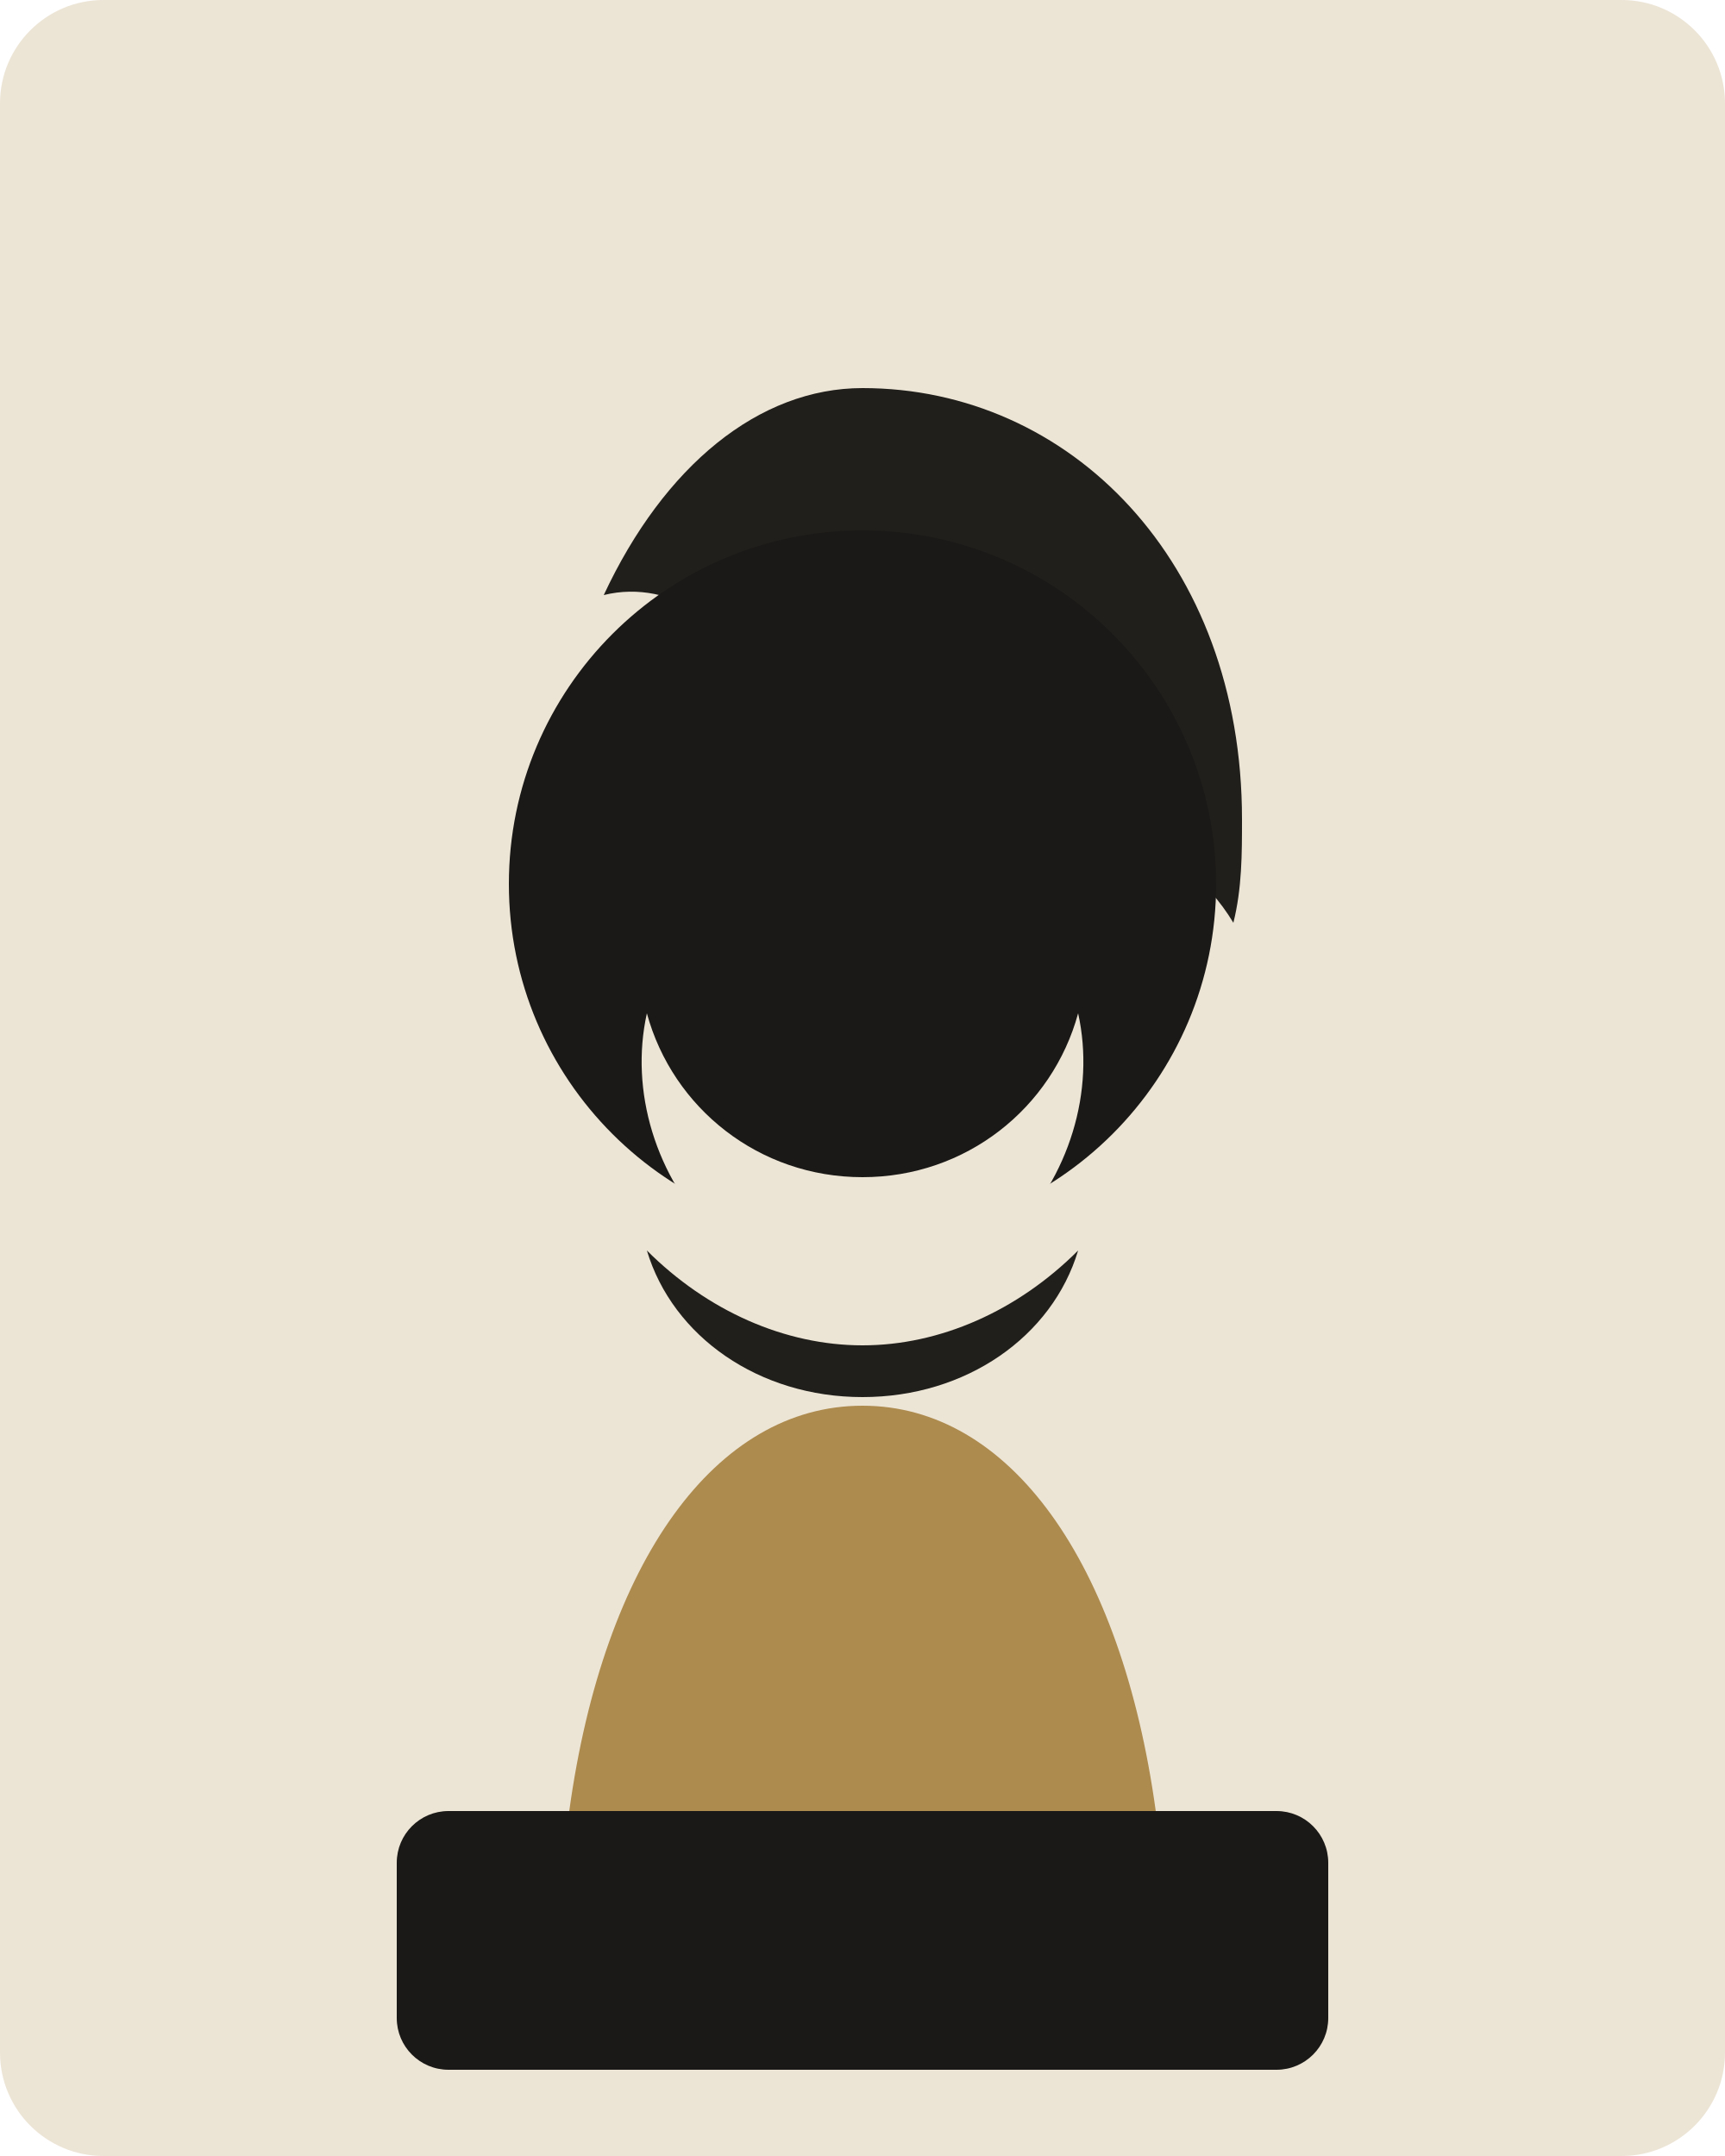
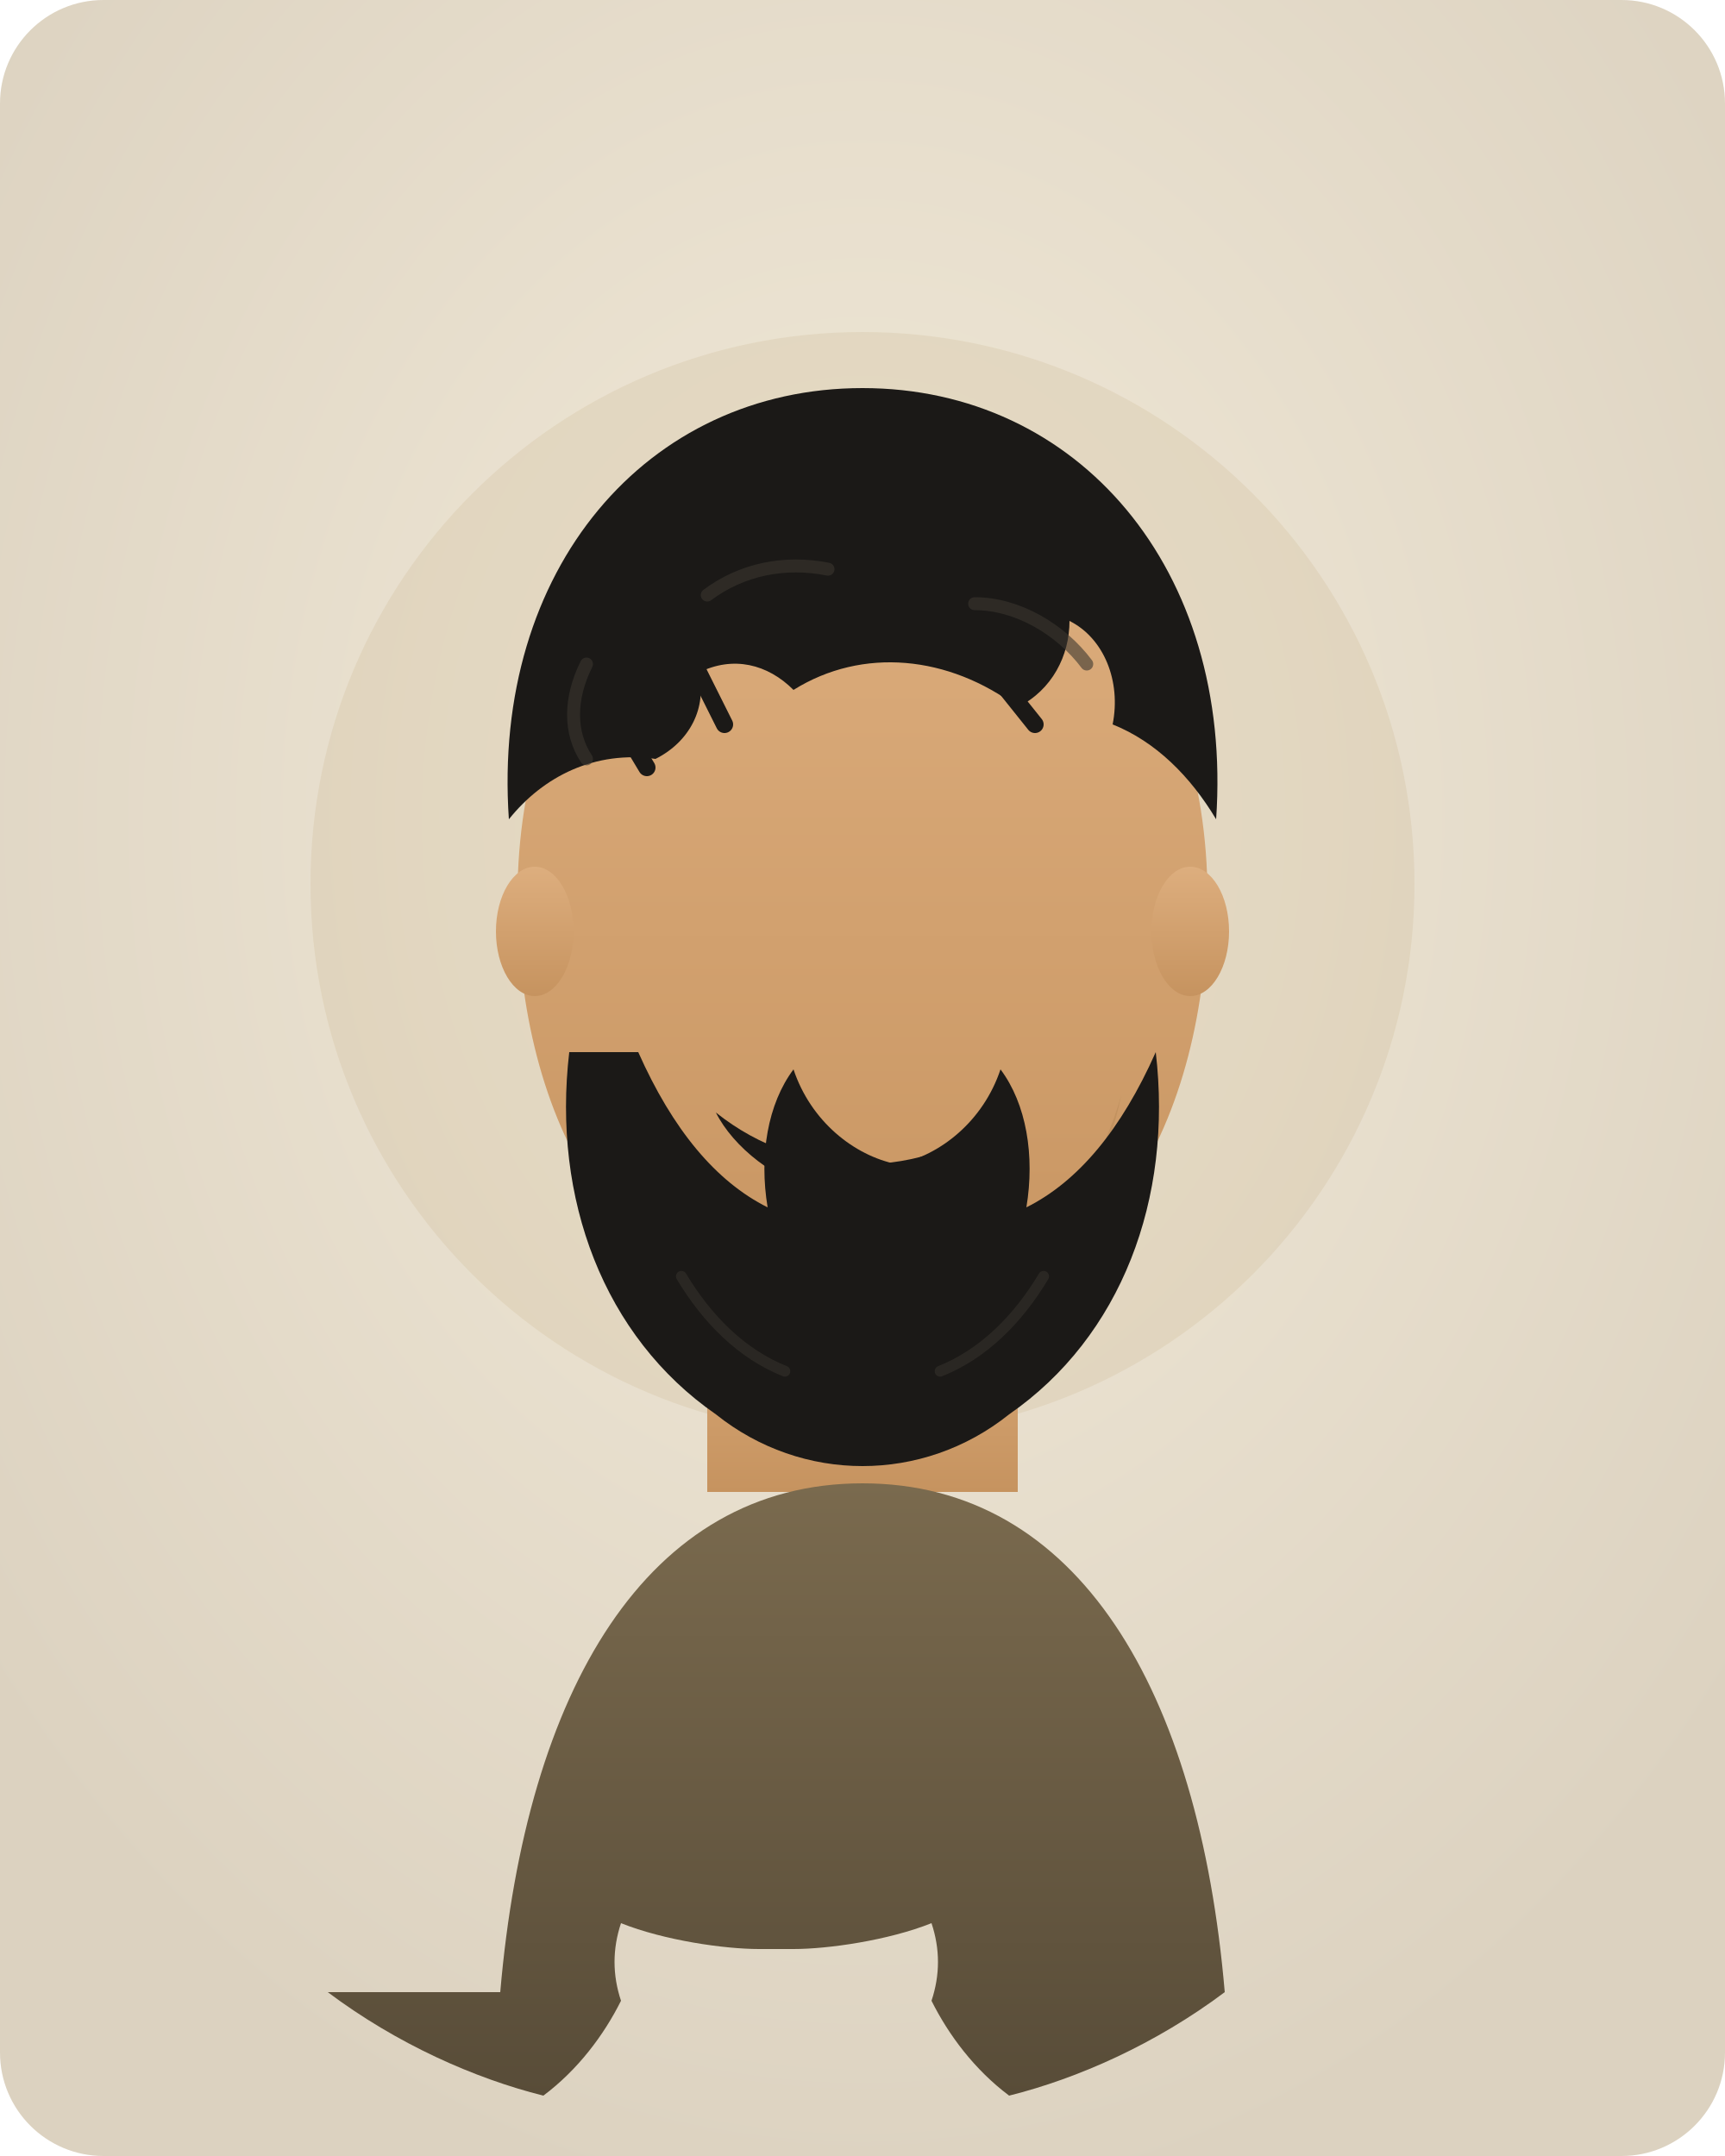
<svg xmlns="http://www.w3.org/2000/svg" viewBox="0 0 400 500" role="img" aria-hidden="true">
-   <rect width="400" height="500" rx="24" fill="#ECE4D5" />
-   <path d="M200 90c48 0 88 40 88 100 0 8 0 16-2 24-6-10-16-18-28-22 2-14-4-28-16-34 4 14 0 26-10 34-16-10-34-14-52-6-8-16-24-24-42-20 6-10 14-18 24-24-6-4-14-6-22-4 14-30 36-48 60-48z" fill="#211F1C" />
-   <circle cx="200" cy="205" r="82" fill="#1B1917" />
-   <path d="M150 235c6 22 26 38 50 38s44-16 50-38c4 18-2 38-16 52-12 12-24 16-34 16s-22-4-34-16c-14-14-20-34-16-52z" fill="#ECE4D5" />
-   <path d="M150 290c14 14 32 22 50 22s36-8 50-22c-6 20-26 34-50 34s-44-14-50-34z" fill="#211F1C" />
-   <path d="M132 420c8-58 34-94 68-94s60 36 68 94z" fill="#AD8A4E" />
-   <rect x="92" y="420" width="216" height="60" rx="12" fill="#1B1917" />
+   <defs>
+     <radialGradient id="b4bg" cx="50%" cy="38%" r="65%">
+       <stop offset="0%" stop-color="#F2EAD9" />
+       <stop offset="100%" stop-color="#DCD2C0" />
+     </radialGradient>
+     <linearGradient id="b4skin" x1="0" y1="0" x2="0" y2="1">
+       <stop offset="0%" stop-color="#DDAE7E" />
+       <stop offset="100%" stop-color="#C6935F" />
+     </linearGradient>
+     <linearGradient id="b4collar" x1="0" y1="0" x2="0" y2="1">
+       <stop offset="0%" stop-color="#7A6A4E" />
+       <stop offset="100%" stop-color="#584C38" />
+     </linearGradient>
+   </defs>
+   <rect width="400" height="500" rx="24" fill="url(#b4bg)" />
+   <circle cx="200" cy="205" r="128" fill="#AD8A4E" opacity=".12" />
+   <path d="M164 292v54h72v-54z" fill="url(#b4skin)" />
+   <path d="M116 462c6-70 34-118 84-118s78 48 84 118c-16 12-34 20-50 24-8-6-14-14-18-22 2-6 2-12 0-18-10 4-24 6-32 6h-8c-8 0-22-2-32-6-2 6-2 12 0 18-4 8-10 16-18 22-16-4-34-12-50-24z" fill="url(#b4collar)" />
+   <path d="M120 208c0-56 34-96 80-96s80 40 80 96c0 26-6 50-18 68-6 24-30 46-62 46s-56-22-62-46c-12-18-18-42-18-68z" fill="url(#b4skin)" />
+   <ellipse cx="124" cy="216" rx="9" ry="15" fill="url(#b4skin)" />
+   <ellipse cx="276" cy="216" rx="9" ry="15" fill="url(#b4skin)" />
+   <path d="M140 254c8 28 30 50 60 50s52-22 60-50c-6 30-30 58-60 58s-54-28-60-58z" fill="#A67B49" opacity=".28" />
+   <path d="M118 190c-4-58 32-100 82-100s86 42 82 100c-6-10-14-18-24-22 2-10-2-20-10-24 0 8-4 16-12 20-16-12-36-14-52-4-6-6-14-8-22-4 2 8-2 16-10 20-14-2-26 4-34 14z" fill="#1B1917" />
+   <path d="M136 154c-4 8-4 16 0 22M164 138c8-6 18-8 28-6M226 140c10 0 20 6 26 14" stroke="#3A362F" stroke-width="3" fill="none" stroke-linecap="round" opacity=".6" />
+   <path d="M144 168l6 10M162 156l6 12M232 158l8 10" stroke="#1B1917" stroke-width="4" fill="none" stroke-linecap="round" />
+   <path d="M132 244c-4 34 8 66 34 84 10 8 22 12 34 12s24-4 34-12c26-18 38-50 34-84-8 18-18 30-30 36 2-12 0-24-6-32-4 12-14 20-24 22-10-2-20-10-24-22-6 8-8 20-6 32-12-6-22-18-30-36z" fill="#1B1917" />
+   <path d="M158 296c6 10 14 18 24 22M242 296c-6 10-14 18-24 22" stroke="#3A362F" stroke-width="2.5" fill="none" stroke-linecap="round" opacity=".5" />
+   <path d="M166 258c10 8 22 12 34 12s24-4 34-12c-4 8-14 16-24 18-4-2-8-6-10-6s-6 4-10 6c-10-2-20-10-24-18z" fill="#1B1917" />
</svg>
